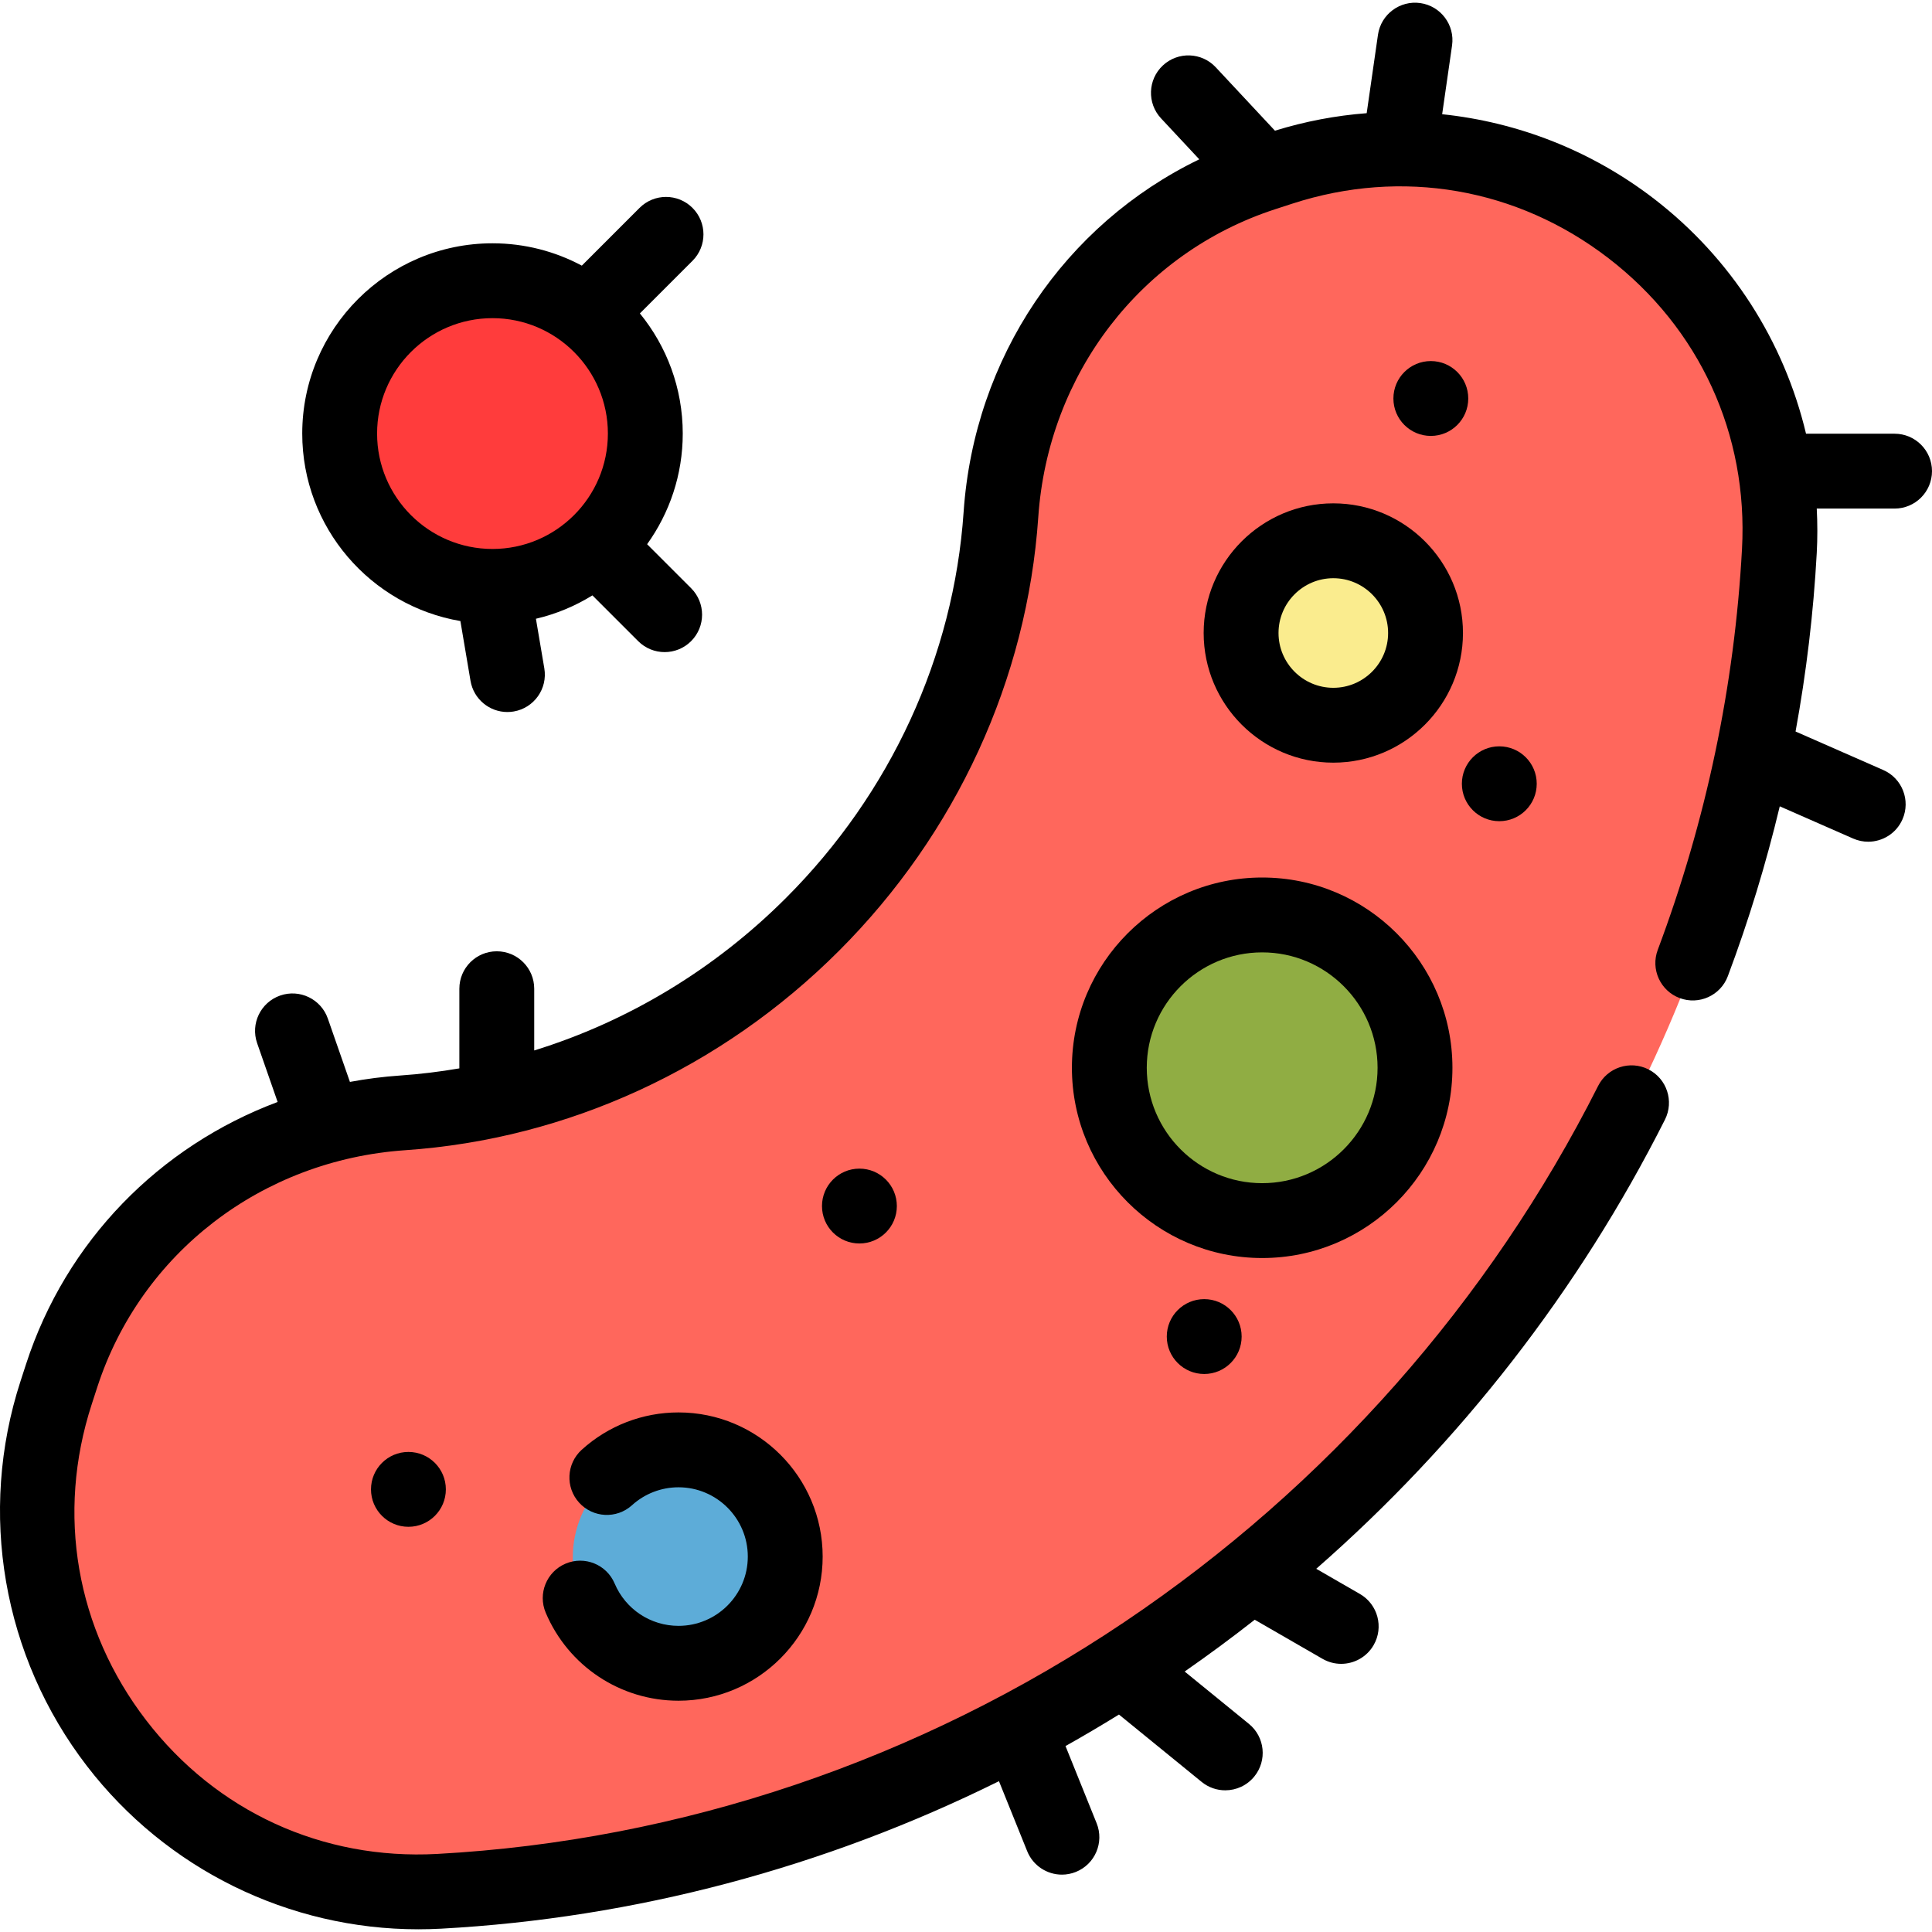
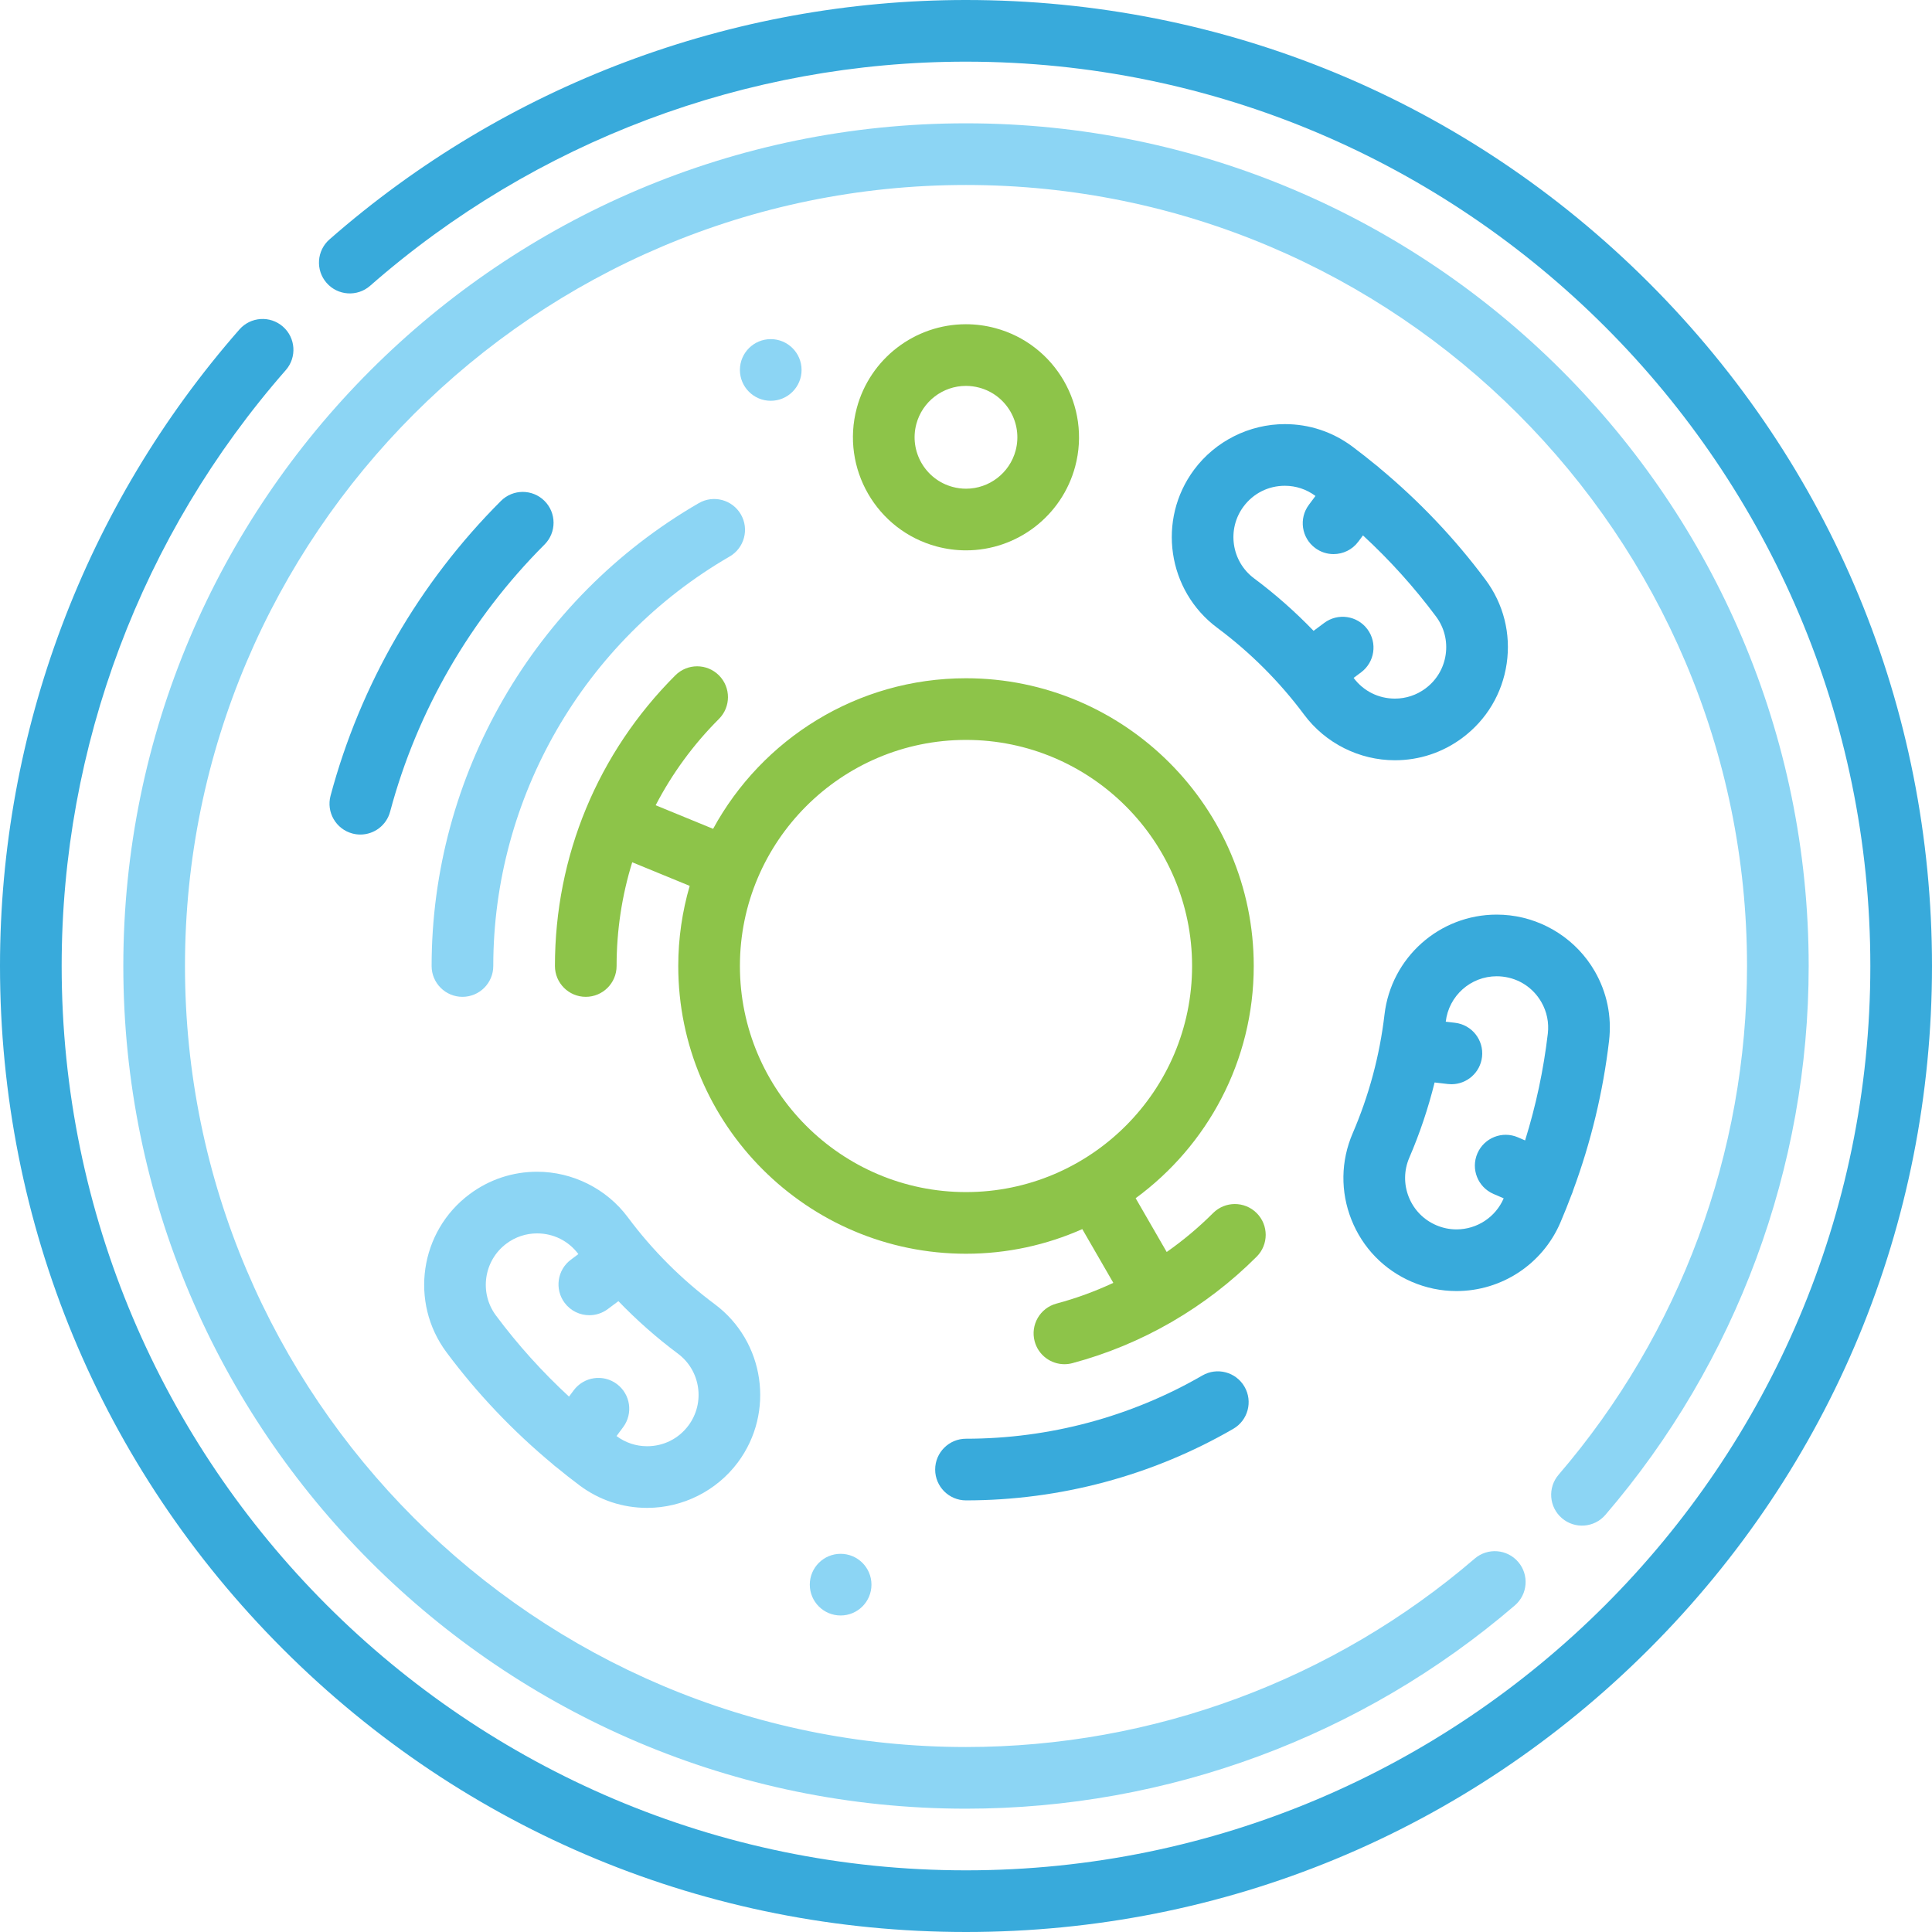
- <svg xmlns="http://www.w3.org/2000/svg" version="1.1" id="Layer_1" x="0px" y="0px" viewBox="0 0 512.001 512.001" style="enable-background:new 0 0 512.001 512.001;" xml:space="preserve">
-   <path style="fill:#FF675C;" d="M339.686,44.791c-1.505,0.489-3.011,0.979-4.516,1.468c-39.634,12.878-66.8,48.799-69.653,90.376  c-5.76,83.964-74.582,152.786-158.546,158.546c-41.577,2.851-77.498,30.019-90.376,69.653c-0.489,1.505-0.979,3.011-1.468,4.516  c-21.918,67.46,30.684,135.993,101.51,132.127c189.238-10.329,344.846-165.938,355.176-355.176  C475.678,75.475,407.146,22.872,339.686,44.791z" />
-   <g>
-     <circle style="fill:#FAEC8E;" cx="353.595" cy="168.016" r="24.441" />
-     <circle style="fill:#5DACD8;" cx="180.078" cy="412.765" r="28.281" />
-     <circle style="fill:#90ad43;" cx="334.749" cy="283.235" r="40.501" />
-     <circle style="fill:#ff3c3c;" cx="130.773" cy="115.154" r="40.501" />
+ <svg xmlns="http://www.w3.org/2000/svg" width="470px" height="470px" viewBox="0 0 470 470" version="1.1">
+   <defs />
+   <g id="Page-1" stroke="none" stroke-width="1" fill="none" fill-rule="evenodd">
+     <g id="bio_bg" fill-rule="nonzero">
+       <path d="M401.17,68.83 C356.784,24.444 297.771,0 235,0 C177.985,0 122.992,20.685 80.152,58.243 C77.037,60.973 76.726,65.713 79.457,68.827 C82.188,71.941 86.926,72.254 90.041,69.522 C130.144,34.363 181.625,15 235,15 C356.309,15 455,113.691 455,235 C455,356.309 356.309,455 235,455 C113.691,455 15,356.309 15,235 C15,181.624 34.363,130.143 69.523,90.04 C72.253,86.926 71.942,82.186 68.828,79.456 C65.713,76.726 60.975,77.036 58.244,80.151 C20.685,122.991 0,177.984 0,235 C0,297.771 24.444,356.784 68.83,401.17 C113.216,445.556 172.229,470 235,470 C297.771,470 356.784,445.556 401.17,401.17 C445.556,356.784 470,297.771 470,235 C470,172.229 445.556,113.216 401.17,68.83 Z" id="Shape" fill="#38AADB" />
+       <path d="M305.71,295.104 C302.782,292.176 298.033,292.175 295.104,295.105 C291.613,298.596 287.833,301.757 283.825,304.574 L276.272,291.491 C293.672,278.743 305,258.174 305,235 C305,196.402 273.598,165 235,165 C208.477,165 185.352,179.828 173.479,201.63 L159.505,195.892 C163.477,188.246 168.628,181.164 174.896,174.897 C177.825,171.967 177.825,167.219 174.896,164.29 C171.967,161.362 167.218,161.362 164.29,164.29 C145.402,183.177 135,208.289 135,235 C135,239.143 138.358,242.5 142.5,242.5 C146.642,242.5 150,239.143 150,235 C150,226.315 151.304,217.832 153.801,209.764 L167.783,215.505 C165.984,221.698 165,228.235 165,235 C165,273.598 196.402,305 235,305 C245.066,305 254.633,302.848 263.291,299.006 L270.841,312.084 C266.394,314.157 261.769,315.852 257.011,317.124 C253.009,318.194 250.632,322.305 251.701,326.307 C252.597,329.661 255.629,331.872 258.942,331.872 C259.583,331.872 260.235,331.789 260.883,331.616 C269.322,329.361 277.413,325.996 284.947,321.645 C284.966,321.634 284.986,321.628 285.004,321.617 C285.042,321.595 285.077,321.568 285.114,321.546 C292.6,317.203 299.534,311.887 305.71,305.71 C308.64,302.781 308.64,298.032 305.71,295.104 L305.71,295.104 Z M180,235 C180,204.673 204.673,180 235,180 C265.327,180 290,204.673 290,235 C290,265.327 265.327,290 235,290 C204.673,290 180,265.327 180,235 Z" id="Shape" fill="#8DC449" />
+       <path d="M292.504,334.614 C275.108,344.68 255.224,350 235,350 C230.858,350 227.5,353.357 227.5,357.5 C227.5,361.643 230.858,365 235,365 C257.858,365 280.34,358.982 300.016,347.597 C303.602,345.523 304.827,340.935 302.751,337.35 C300.678,333.764 296.087,332.538 292.504,334.614 Z" id="Shape" fill="#38AADB" />
+       <path d="M169.984,122.403 C129.9,145.596 105,188.74 105,235 C105,239.143 108.358,242.5 112.5,242.5 C116.642,242.5 120,239.143 120,235 C120,194.076 142.031,155.906 177.496,135.386 C181.081,133.312 182.306,128.724 180.232,125.139 C178.157,121.552 173.566,120.329 169.984,122.403 Z" id="Shape" fill="#8CD5F4" />
+       <path d="M121.863,121.862 C101.971,141.755 87.638,166.554 80.414,193.583 C79.344,197.585 81.721,201.695 85.723,202.766 C86.372,202.939 87.023,203.022 87.664,203.022 C90.977,203.022 94.009,200.809 94.905,197.457 C101.449,172.973 114.439,150.501 132.469,132.471 C135.398,129.541 135.398,124.793 132.469,121.864 C129.541,118.935 124.792,118.935 121.863,121.862 Z" id="Shape" fill="#38AADB" />
+       <path d="M379.966,369.329 C383.106,372.027 387.841,371.671 390.542,368.528 C422.436,331.411 440,283.989 440,235 C440,121.963 348.037,30 235,30 C121.962,30 30,121.963 30,235 C30,348.037 121.962,440 235,440 C283.989,440 331.411,422.436 368.528,390.542 C371.67,387.843 372.028,383.107 369.329,379.966 C366.63,376.825 361.894,376.468 358.753,379.165 C324.354,408.722 280.404,425 235,425 C130.234,425 45,339.767 45,235 C45,130.233 130.234,45 235,45 C339.767,45 425,130.233 425,235 C425,280.404 408.722,324.354 379.165,358.753 C376.466,361.895 376.824,366.63 379.966,369.329 Z" id="Shape" fill="#8CD5F4" />
+       <circle id="Oval" fill="#8CD5F4" cx="204.5" cy="385.5" r="7.5" />
+       <circle id="Oval" fill="#8CD5F4" cx="187.5" cy="90" r="7.5" />
+       <path d="M235.008,133.887 C247.425,133.887 258.341,125.503 261.557,113.499 C265.482,98.852 256.758,83.743 242.112,79.819 C239.779,79.194 237.38,78.877 234.981,78.877 C222.565,78.877 211.648,87.261 208.431,99.265 C204.507,113.912 213.231,129.021 227.877,132.945 C230.21,133.569 232.61,133.887 235.008,133.887 Z M222.921,103.146 C224.383,97.688 229.343,93.876 234.982,93.876 C236.07,93.876 237.163,94.021 238.231,94.307 C244.888,96.091 248.853,102.958 247.07,109.617 C245.607,115.075 240.648,118.887 235.009,118.887 C233.921,118.887 232.828,118.742 231.76,118.456 C225.102,116.672 221.137,109.804 222.921,103.146 Z" id="Shape" fill="#8DC449" />
+       <path d="M134.411,356.143 C134.634,356.357 134.868,356.564 135.123,356.753 C135.15,356.773 135.179,356.786 135.206,356.805 C137.113,358.369 139.044,359.905 141.026,361.381 C145.809,364.943 151.483,366.824 157.433,366.824 C166.09,366.824 174.342,362.682 179.507,355.746 C188.562,343.583 186.034,326.321 173.872,317.266 C165.833,311.281 158.721,304.168 152.734,296.128 C147.568,289.191 139.317,285.051 130.661,285.051 C124.71,285.051 119.036,286.934 114.254,290.495 C102.091,299.551 99.565,316.813 108.62,328.975 C116.115,339.041 124.779,348.139 134.411,356.143 L134.411,356.143 Z M123.212,302.525 C125.386,300.906 127.962,300.05 130.66,300.05 C134.659,300.05 138.319,301.886 140.702,305.086 L138.886,306.438 C135.564,308.912 134.876,313.611 137.349,316.933 C138.821,318.91 141.081,319.954 143.37,319.954 C144.927,319.954 146.498,319.471 147.843,318.47 L150.441,316.536 C154.907,321.166 159.735,325.443 164.912,329.298 C170.44,333.414 171.589,341.261 167.474,346.789 C165.091,349.989 161.431,351.825 157.432,351.825 C154.733,351.825 152.157,350.97 149.983,349.351 L151.596,347.184 C154.069,343.862 153.381,339.163 150.058,336.69 C146.735,334.214 142.037,334.904 139.563,338.227 L138.426,339.754 C131.912,333.747 125.958,327.149 120.648,320.018 C116.535,314.489 117.684,306.643 123.212,302.525 L123.212,302.525 Z" id="Shape" fill="#8CD5F4" />
+       <path d="M343.434,311.822 C346.901,313.317 350.562,314.076 354.314,314.076 C365.307,314.076 375.223,307.554 379.576,297.461 C380.554,295.193 381.458,292.897 382.328,290.59 C382.342,290.559 382.361,290.532 382.375,290.501 C382.5,290.21 382.599,289.915 382.686,289.619 C387.025,277.873 389.979,265.661 391.438,253.192 C392.129,247.268 390.922,241.415 387.948,236.263 C383.62,228.766 375.908,223.691 367.317,222.686 C366.251,222.561 365.169,222.498 364.1,222.498 C350.162,222.498 338.429,232.948 336.81,246.806 C335.646,256.76 333.042,266.475 329.074,275.681 C326.165,282.426 326.057,289.901 328.769,296.727 C331.48,303.553 336.688,308.914 343.434,311.822 L343.434,311.822 Z M364.099,237.498 C364.587,237.498 365.084,237.526 365.575,237.584 C369.538,238.048 372.958,240.3 374.957,243.764 C376.307,246.1 376.853,248.759 376.539,251.451 C375.505,260.282 373.648,268.974 371.011,277.432 L369.263,276.678 C365.462,275.037 361.047,276.791 359.407,280.595 C357.766,284.398 359.52,288.811 363.324,290.451 L365.804,291.521 C363.824,296.111 359.315,299.076 354.315,299.076 C352.618,299.076 350.955,298.73 349.375,298.049 C346.31,296.727 343.942,294.29 342.709,291.188 C341.477,288.084 341.525,284.687 342.848,281.621 C345.404,275.693 347.447,269.576 348.999,263.334 L352.214,263.71 C352.51,263.744 352.804,263.762 353.095,263.762 C356.847,263.762 360.088,260.95 360.534,257.132 C361.015,253.018 358.07,249.292 353.956,248.812 L351.709,248.549 C352.443,242.248 357.771,237.498 364.099,237.498 L364.099,237.498 Z" id="Shape" fill="#38AADB" />
+       <path d="M339.34,184.949 C345.291,184.949 350.965,183.066 355.747,179.505 C361.639,175.118 365.469,168.699 366.533,161.432 C367.597,154.165 365.767,146.916 361.381,141.025 C353.885,130.958 345.221,121.861 335.589,113.857 C335.366,113.643 335.132,113.437 334.878,113.247 C334.844,113.221 334.807,113.201 334.772,113.176 C332.872,111.619 330.949,110.089 328.975,108.619 C324.192,105.058 318.519,103.176 312.568,103.176 C303.911,103.176 295.66,107.318 290.495,114.254 C281.439,126.416 283.967,143.679 296.13,152.734 C304.169,158.719 311.28,165.832 317.268,173.872 C322.433,180.809 330.685,184.949 339.34,184.949 L339.34,184.949 Z M305.087,140.703 C299.559,136.587 298.409,128.74 302.525,123.212 C304.908,120.012 308.568,118.176 312.567,118.176 C315.266,118.176 317.841,119.031 320.015,120.651 C320.016,120.651 318.403,122.818 318.403,122.818 C315.929,126.14 316.618,130.839 319.94,133.312 C321.285,134.314 322.855,134.796 324.413,134.796 C326.702,134.796 328.963,133.752 330.434,131.775 L331.571,130.248 C338.085,136.255 344.039,142.853 349.349,149.984 C351.343,152.662 352.174,155.956 351.691,159.259 C351.208,162.562 349.466,165.48 346.787,167.475 C344.613,169.094 342.038,169.95 339.34,169.95 C335.342,169.95 331.681,168.114 329.298,164.914 L331.113,163.562 C334.435,161.088 335.123,156.389 332.649,153.067 C330.174,149.746 325.478,149.057 322.154,151.531 L319.557,153.465 C315.092,148.834 310.264,144.558 305.087,140.703 L305.087,140.703 Z" id="Shape" fill="#38AADB" />
+     </g>
  </g>
-   <path d="M512.001,124.858c0-5.478-4.44-9.919-9.919-9.919h-23.465c-5.809-24.45-19.838-46.536-40.277-62.255  c-16.532-12.715-36.013-20.312-56.152-22.414l2.623-18.223c0.78-5.422-2.984-10.451-8.405-11.231  c-5.413-0.776-10.449,2.982-11.231,8.405l-2.989,20.774c-8.169,0.627-16.321,2.168-24.312,4.639L322.19,17.832  c-3.736-4.005-10.013-4.222-14.02-0.483c-4.003,3.737-4.219,10.014-0.481,14.019l10.133,10.855  c-35.65,17.239-59.644,52.494-62.454,93.473c-2.621,38.217-19.336,74.536-47.064,102.264  c-18.945,18.945-41.901,32.743-66.731,40.423v-16.361c0-5.478-4.44-9.919-9.919-9.919c-5.479,0-9.919,4.441-9.919,9.919v21.109  c-5.184,0.89-10.422,1.53-15.696,1.893c-4.51,0.309-8.948,0.883-13.305,1.693l-5.855-16.787c-1.804-5.172-7.458-7.903-12.632-6.101  c-5.172,1.804-7.905,7.459-6.101,12.632l5.429,15.574c-31.318,11.727-56.061,36.819-66.671,69.47l-1.467,4.519  c-11.316,34.822-4.741,72.942,17.586,101.973c21.061,27.387,53.546,43.288,87.842,43.288c2.012,0,4.032-0.056,6.056-0.165  c51.258-2.797,101.546-16.172,147.815-39.086l7.482,18.553c1.559,3.866,5.276,6.212,9.204,6.212c1.235,0,2.49-0.233,3.706-0.722  c5.081-2.049,7.538-7.828,5.49-12.908l-8.245-20.445c4.773-2.677,9.493-5.463,14.163-8.35l21.912,17.85  c1.841,1.5,4.055,2.228,6.257,2.228c2.88,0,5.736-1.247,7.696-3.654c3.46-4.247,2.822-10.496-1.426-13.955l-17.029-13.872  c6.332-4.396,12.522-8.977,18.571-13.723l17.964,10.359c1.562,0.901,3.265,1.328,4.946,1.328c3.429,0,6.765-1.781,8.602-4.966  c2.736-4.745,1.108-10.81-3.637-13.548l-11.574-6.673c38.113-33.345,69.62-73.815,92.415-119.035  c2.465-4.892,0.5-10.857-4.392-13.322c-4.889-2.465-10.857-0.499-13.322,4.392c-28.768,57.069-72.155,106.183-125.471,142.029  c-54.6,36.708-117.607,57.976-182.21,61.502c-30.399,1.647-58.509-11.246-77.091-35.407c-18.609-24.2-23.874-54.725-14.441-83.756  l1.464-4.511c11.552-35.554,43.591-60.214,81.622-62.822c42.998-2.949,83.816-21.711,114.934-52.828  c31.117-31.118,49.878-71.936,52.828-114.935c2.609-38.03,27.267-70.068,62.818-81.621l4.519-1.468  c29.024-9.431,59.551-4.167,83.752,14.445c24.161,18.582,37.065,46.679,35.406,77.091c-1.98,36.279-9.492,72.018-22.327,106.224  c-1.924,5.129,0.674,10.847,5.803,12.772c5.129,1.923,10.847-0.672,12.77-5.802c5.536-14.756,10.117-29.785,13.762-45.011  l19.451,8.541c1.297,0.57,2.652,0.84,3.983,0.84c3.817,0,7.455-2.215,9.087-5.933c2.202-5.015-0.078-10.867-5.094-13.071  l-23.241-10.206c2.859-15.61,4.747-31.39,5.613-47.273c0.216-3.957,0.206-7.894,0.003-11.804h20.617  C507.56,134.778,512.001,130.336,512.001,124.858z" />
-   <path d="M353.343,133.392c-18.945,0-34.36,15.414-34.36,34.36c0,18.947,15.414,34.36,34.36,34.36  c18.945,0,34.358-15.414,34.358-34.36C387.702,148.806,372.289,133.392,353.343,133.392z M353.343,182.274  c-8.008,0-14.521-6.515-14.521-14.521s6.515-14.521,14.521-14.521c8.007,0,14.52,6.515,14.52,14.521  C367.864,175.759,361.35,182.274,353.343,182.274z" />
-   <path d="M179.814,430.87c-7.398,0-14.041-4.404-16.925-11.219c-2.133-5.044-7.959-7.405-12.999-5.27  c-5.046,2.135-7.406,7.955-5.27,13.001c5.995,14.171,19.81,23.327,35.194,23.327c21.064,0,38.2-17.137,38.2-38.2  s-17.136-38.2-38.2-38.2c-9.506,0-18.619,3.515-25.656,9.898c-4.058,3.681-4.364,9.952-0.685,14.011  c3.681,4.058,9.953,4.363,14.011,0.685c3.382-3.066,7.761-4.755,12.33-4.755c10.124,0,18.362,8.237,18.362,18.362  S189.938,430.87,179.814,430.87z" />
-   <path d="M384.91,282.972c0-27.801-22.619-50.42-50.42-50.42c-27.802,0-50.422,22.619-50.422,50.42s22.619,50.42,50.422,50.42  C362.292,333.393,384.91,310.773,384.91,282.972z M303.906,282.972c0-16.862,13.72-30.582,30.584-30.582s30.582,13.72,30.582,30.582  s-13.719,30.582-30.582,30.582S303.906,299.834,303.906,282.972z" />
-   <path d="M122.009,164.586l2.682,15.843c0.819,4.842,5.016,8.265,9.768,8.265c0.549,0,1.107-0.046,1.668-0.14  c5.401-0.914,9.038-6.035,8.124-11.435l-2.225-13.141c5.368-1.259,10.41-3.37,14.969-6.196l12.128,12.128  c1.938,1.936,4.477,2.906,7.015,2.906s5.077-0.968,7.015-2.906c3.874-3.874,3.874-10.154,0-14.027l-11.66-11.66  c5.934-8.269,9.443-18.391,9.443-29.323c0-12.066-4.264-23.151-11.359-31.839l13.94-13.94c3.875-3.874,3.875-10.153,0.001-14.027  c-3.874-3.874-10.153-3.875-14.028,0l-15.302,15.303c-7.064-3.773-15.121-5.92-23.671-5.92c-27.801,0-50.42,22.619-50.42,50.422  C80.094,139.801,98.245,160.53,122.009,164.586z M130.514,84.315c16.864,0,30.582,13.72,30.582,30.584  c0,16.862-13.719,30.582-30.582,30.582s-30.582-13.72-30.582-30.582C99.932,98.035,113.65,84.315,130.514,84.315z" />
-   <circle cx="379.186" cy="105.605" r="9.919" />
-   <circle cx="397.331" cy="207.705" r="9.919" />
-   <circle cx="319.129" cy="354.203" r="9.919" />
-   <circle cx="227.755" cy="319.618" r="9.919" />
-   <circle cx="108.237" cy="394.699" r="9.919" />
-   <g>
- </g>
-   <g>
- </g>
-   <g>
- </g>
-   <g>
- </g>
-   <g>
- </g>
-   <g>
- </g>
-   <g>
- </g>
-   <g>
- </g>
-   <g>
- </g>
-   <g>
- </g>
-   <g>
- </g>
-   <g>
- </g>
-   <g>
- </g>
-   <g>
- </g>
-   <g>
- </g>
</svg>
